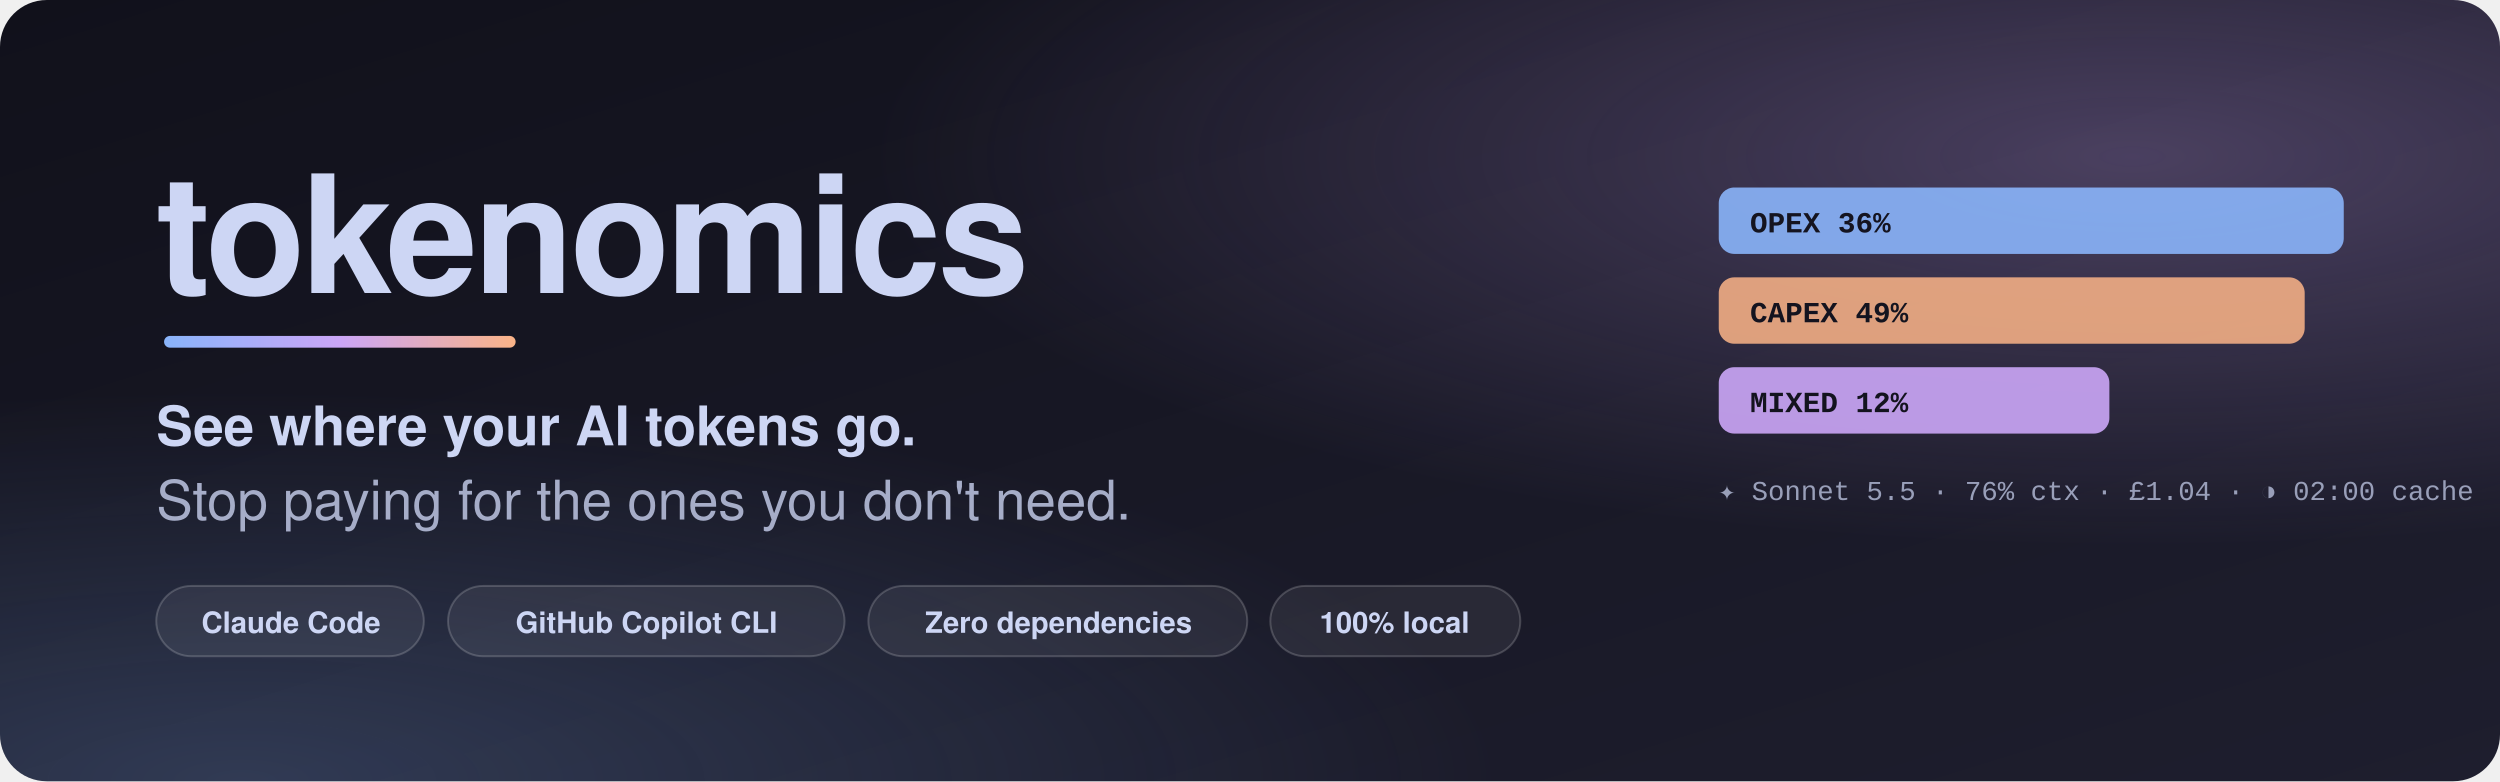
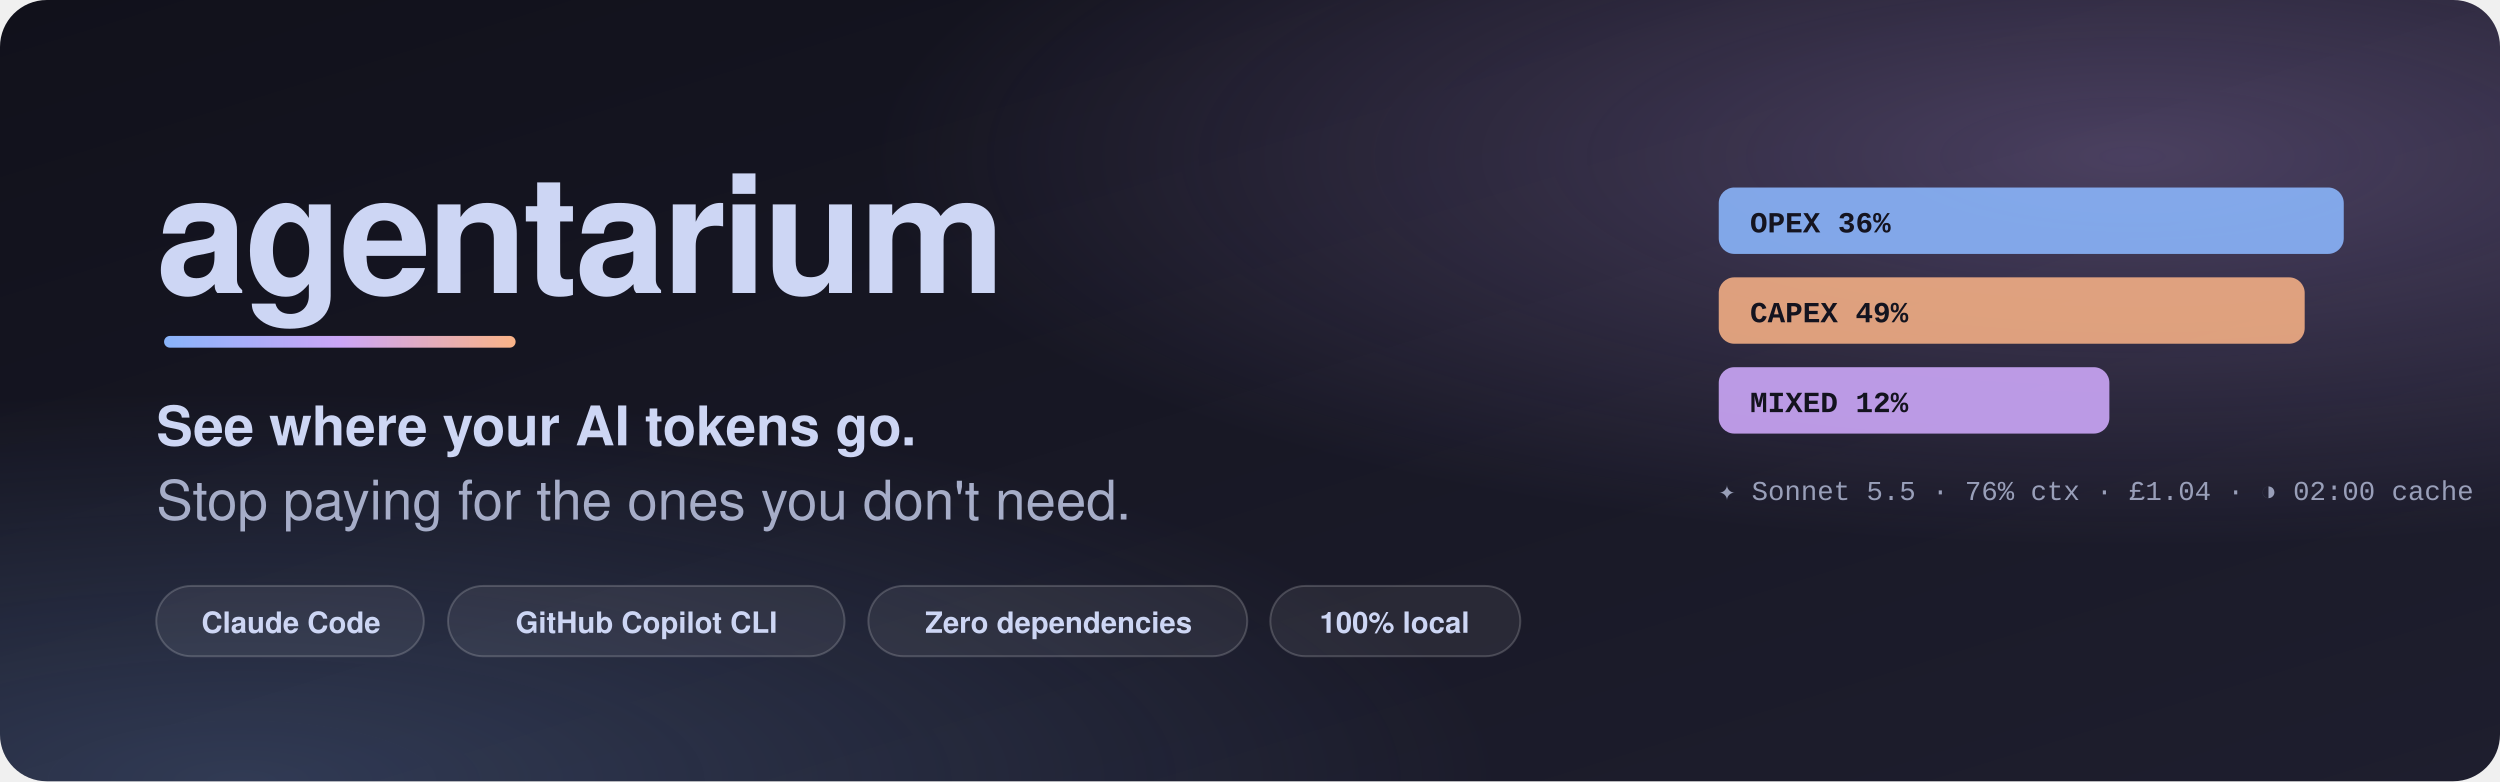
- <svg xmlns="http://www.w3.org/2000/svg" width="1280" height="400" viewBox="0 0 1280 400" role="img" aria-label="tokenomics: see where your AI tokens go, and stop paying for the ones you don't need">
+ <svg xmlns="http://www.w3.org/2000/svg" width="1280" height="400" viewBox="0 0 1280 400" role="img" aria-label="agentarium: see where your AI tokens go, and stop paying for the ones you don't need">
  <defs>
    <linearGradient id="bg" x1="0" y1="0" x2="1" y2="1">
      <stop offset="0" stop-color="#11111b" />
      <stop offset="1" stop-color="#1e1e2e" />
    </linearGradient>
    <linearGradient id="acc" x1="0" y1="0" x2="1" y2="0">
      <stop offset="0" stop-color="#89b4fa" />
      <stop offset="0.5" stop-color="#cba6f7" />
      <stop offset="1" stop-color="#fab387" />
    </linearGradient>
    <radialGradient id="glow1" cx="0.85" cy="0.2" r="0.5">
      <stop offset="0" stop-color="#cba6f7" stop-opacity="0.28" />
      <stop offset="1" stop-color="#cba6f7" stop-opacity="0" />
    </radialGradient>
    <radialGradient id="glow2" cx="0.1" cy="1" r="0.5">
      <stop offset="0" stop-color="#89b4fa" stop-opacity="0.22" />
      <stop offset="1" stop-color="#89b4fa" stop-opacity="0" />
    </radialGradient>
  </defs>
  <rect width="1280" height="400" rx="24" fill="url(#bg)" />
  <rect width="1280" height="400" rx="24" fill="url(#glow1)" />
  <rect width="1280" height="400" rx="24" fill="url(#glow2)" />
  <g opacity="0.9">
    <rect x="880" y="96" width="320" height="34" rx="8" fill="#89b4fa" />
    <text x="896" y="119" fill="#11111b" font-family="ui-monospace,SFMono-Regular,'SF Mono',Menlo,Consolas,'Liberation Mono',monospace" font-size="15" font-weight="700">OPEX  36%</text>
    <rect x="880" y="142" width="300" height="34" rx="8" fill="#fab387" opacity="0.95" />
    <text x="896" y="165" fill="#11111b" font-family="ui-monospace,SFMono-Regular,'SF Mono',Menlo,Consolas,'Liberation Mono',monospace" font-size="15" font-weight="700">CAPEX 49%</text>
    <rect x="880" y="188" width="200" height="34" rx="8" fill="#cba6f7" />
    <text x="896" y="211" fill="#11111b" font-family="ui-monospace,SFMono-Regular,'SF Mono',Menlo,Consolas,'Liberation Mono',monospace" font-size="15" font-weight="700">MIXED 12%</text>
    <text x="880" y="256" fill="#a6adc8" font-family="ui-monospace,SFMono-Regular,'SF Mono',Menlo,Consolas,'Liberation Mono',monospace" font-size="14">✦ Sonnet 5.5 · 76% ctx · £1.04 · ◑ 02:00 cache</text>
  </g>
-   <text x="80" y="150" fill="#cdd6f4" font-family="-apple-system,BlinkMacSystemFont,'Segoe UI',Helvetica,Arial,sans-serif" font-size="84" font-weight="800" letter-spacing="-2">tokenomics</text>
+   <text x="80" y="150" fill="#cdd6f4" font-family="-apple-system,BlinkMacSystemFont,'Segoe UI',Helvetica,Arial,sans-serif" font-size="84" font-weight="800" letter-spacing="-2">agentarium</text>
  <rect x="84" y="172" width="180" height="6" rx="3" fill="url(#acc)" />
  <text x="80" y="228" fill="#cdd6f4" font-family="-apple-system,BlinkMacSystemFont,'Segoe UI',Helvetica,Arial,sans-serif" font-size="28" font-weight="600">See where your AI tokens go.</text>
  <text x="80" y="266" fill="#a6adc8" font-family="-apple-system,BlinkMacSystemFont,'Segoe UI',Helvetica,Arial,sans-serif" font-size="28">Stop paying for the ones you don't need.</text>
  <rect x="80" y="300" width="137" height="36" rx="18" fill="#ffffff" fill-opacity="0.07" stroke="#ffffff" stroke-opacity="0.18" />
  <text x="149" y="324" text-anchor="middle" fill="#cdd6f4" font-family="-apple-system,BlinkMacSystemFont,'Segoe UI',Helvetica,Arial,sans-serif" font-size="15" font-weight="600">Claude Code</text>
  <rect x="229.4" y="300" width="203" height="36" rx="18" fill="#ffffff" fill-opacity="0.07" stroke="#ffffff" stroke-opacity="0.18" />
  <text x="331" y="324" text-anchor="middle" fill="#cdd6f4" font-family="-apple-system,BlinkMacSystemFont,'Segoe UI',Helvetica,Arial,sans-serif" font-size="15" font-weight="600">GitHub Copilot CLI</text>
  <rect x="444.6" y="300" width="194" height="36" rx="18" fill="#ffffff" fill-opacity="0.07" stroke="#ffffff" stroke-opacity="0.18" />
  <text x="542" y="324" text-anchor="middle" fill="#cdd6f4" font-family="-apple-system,BlinkMacSystemFont,'Segoe UI',Helvetica,Arial,sans-serif" font-size="15" font-weight="600">Zero dependencies</text>
  <rect x="650.4" y="300" width="128" height="36" rx="18" fill="#ffffff" fill-opacity="0.07" stroke="#ffffff" stroke-opacity="0.18" />
  <text x="714" y="324" text-anchor="middle" fill="#cdd6f4" font-family="-apple-system,BlinkMacSystemFont,'Segoe UI',Helvetica,Arial,sans-serif" font-size="15" font-weight="600">100% local</text>
</svg>
